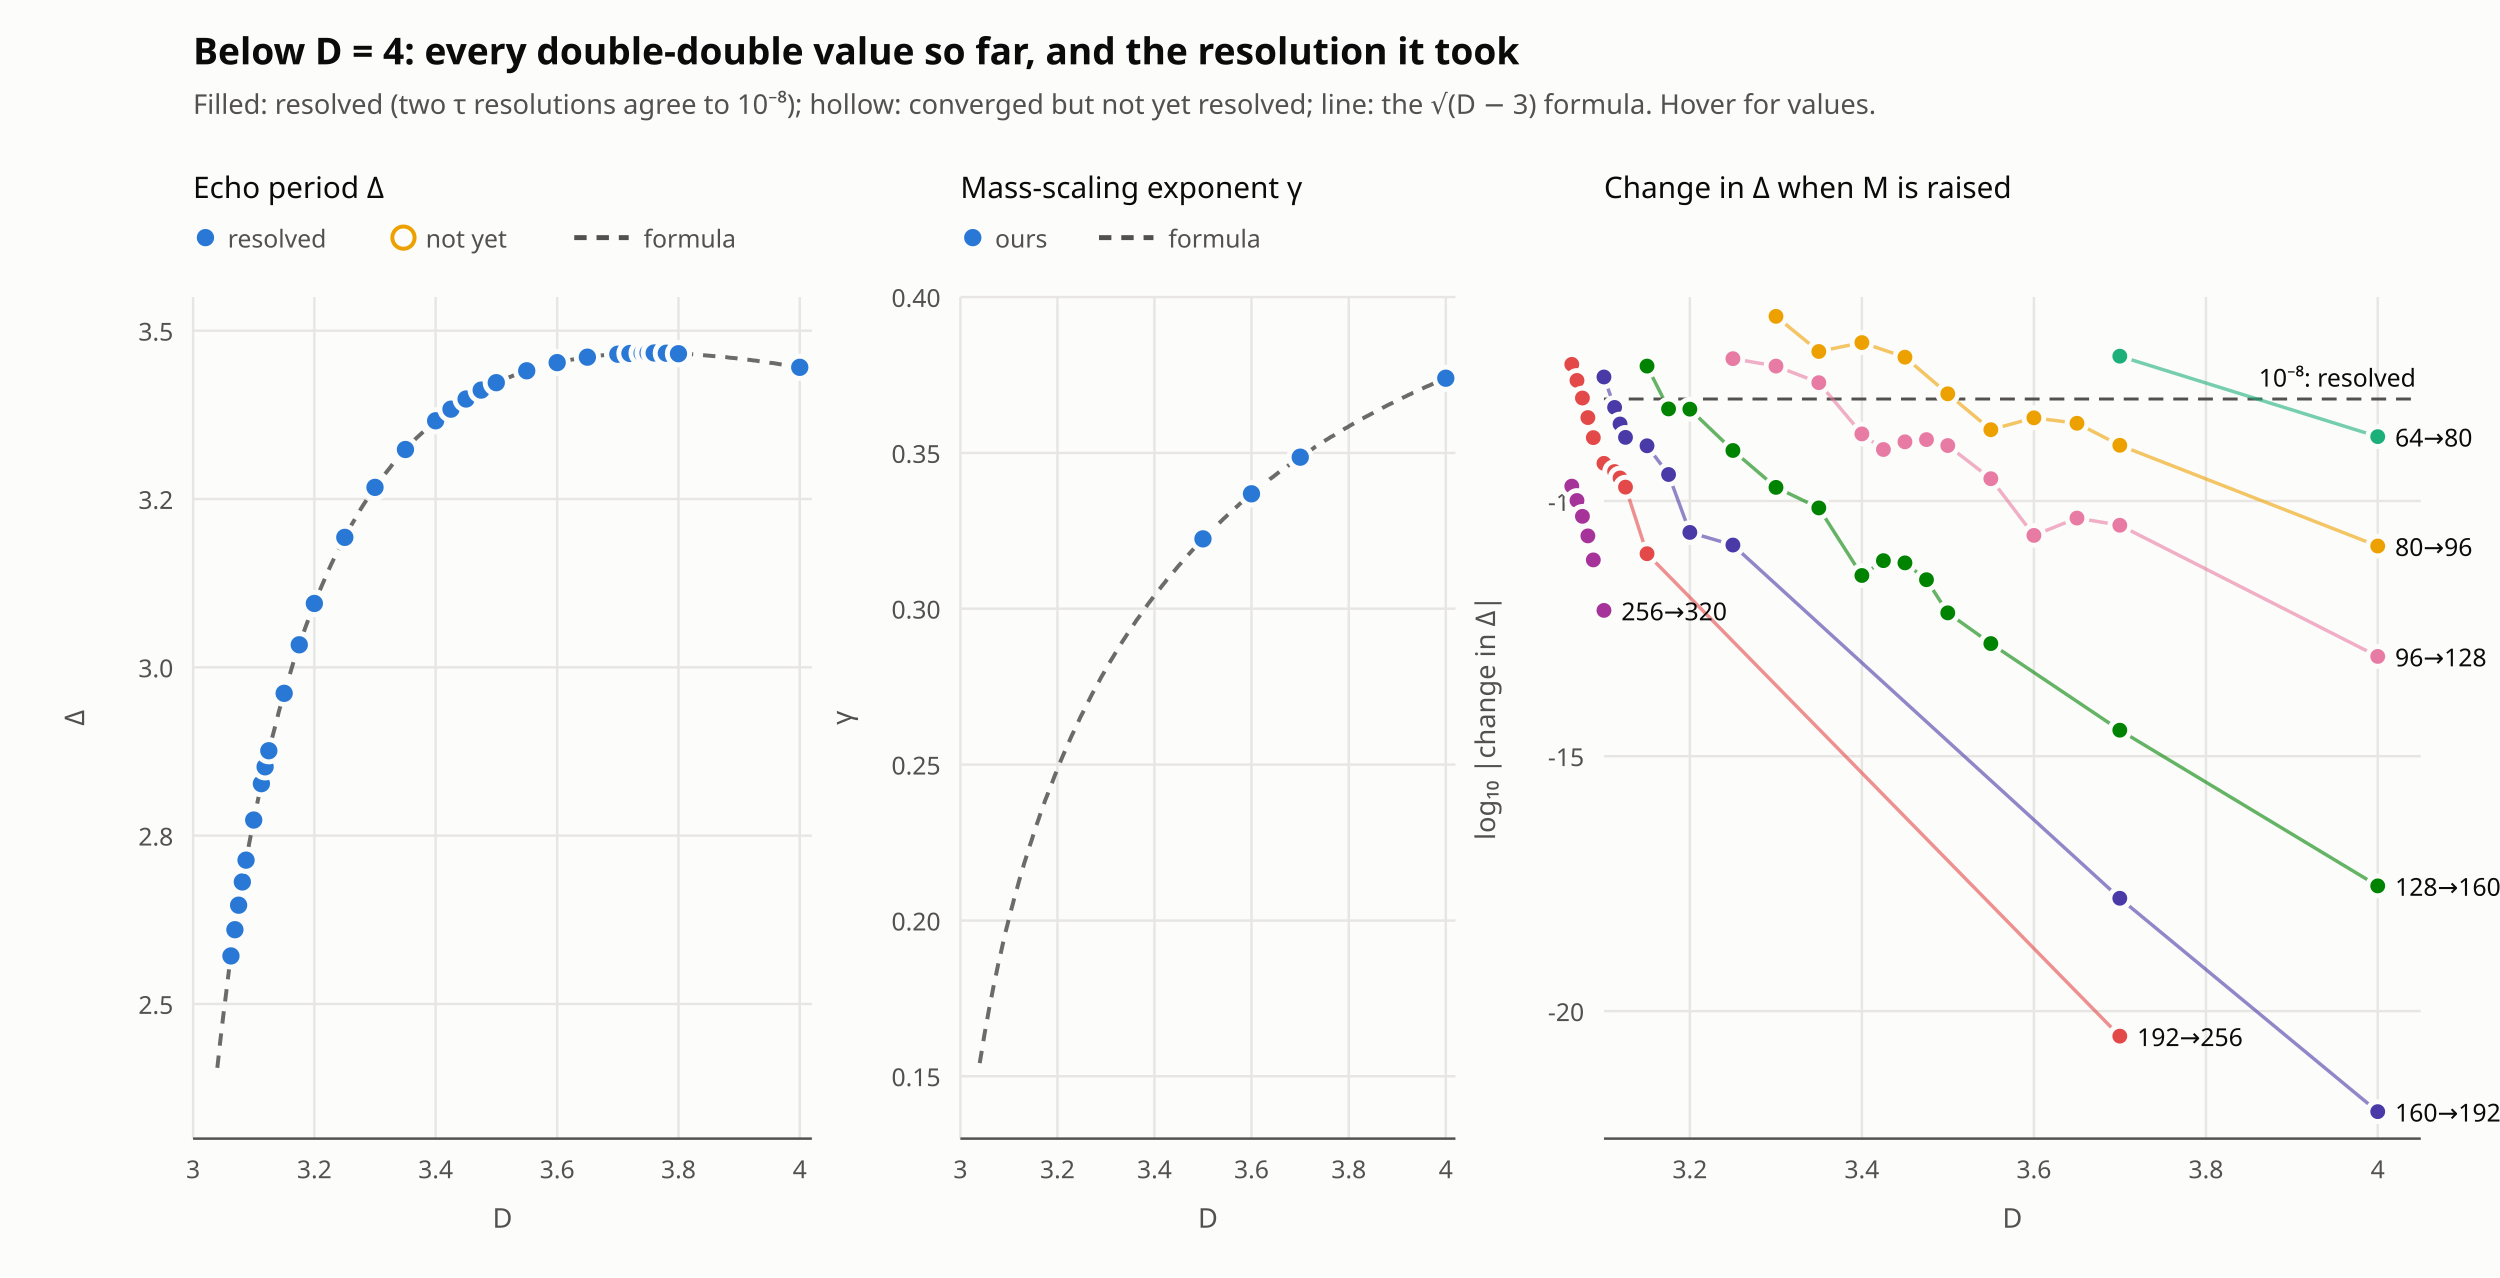
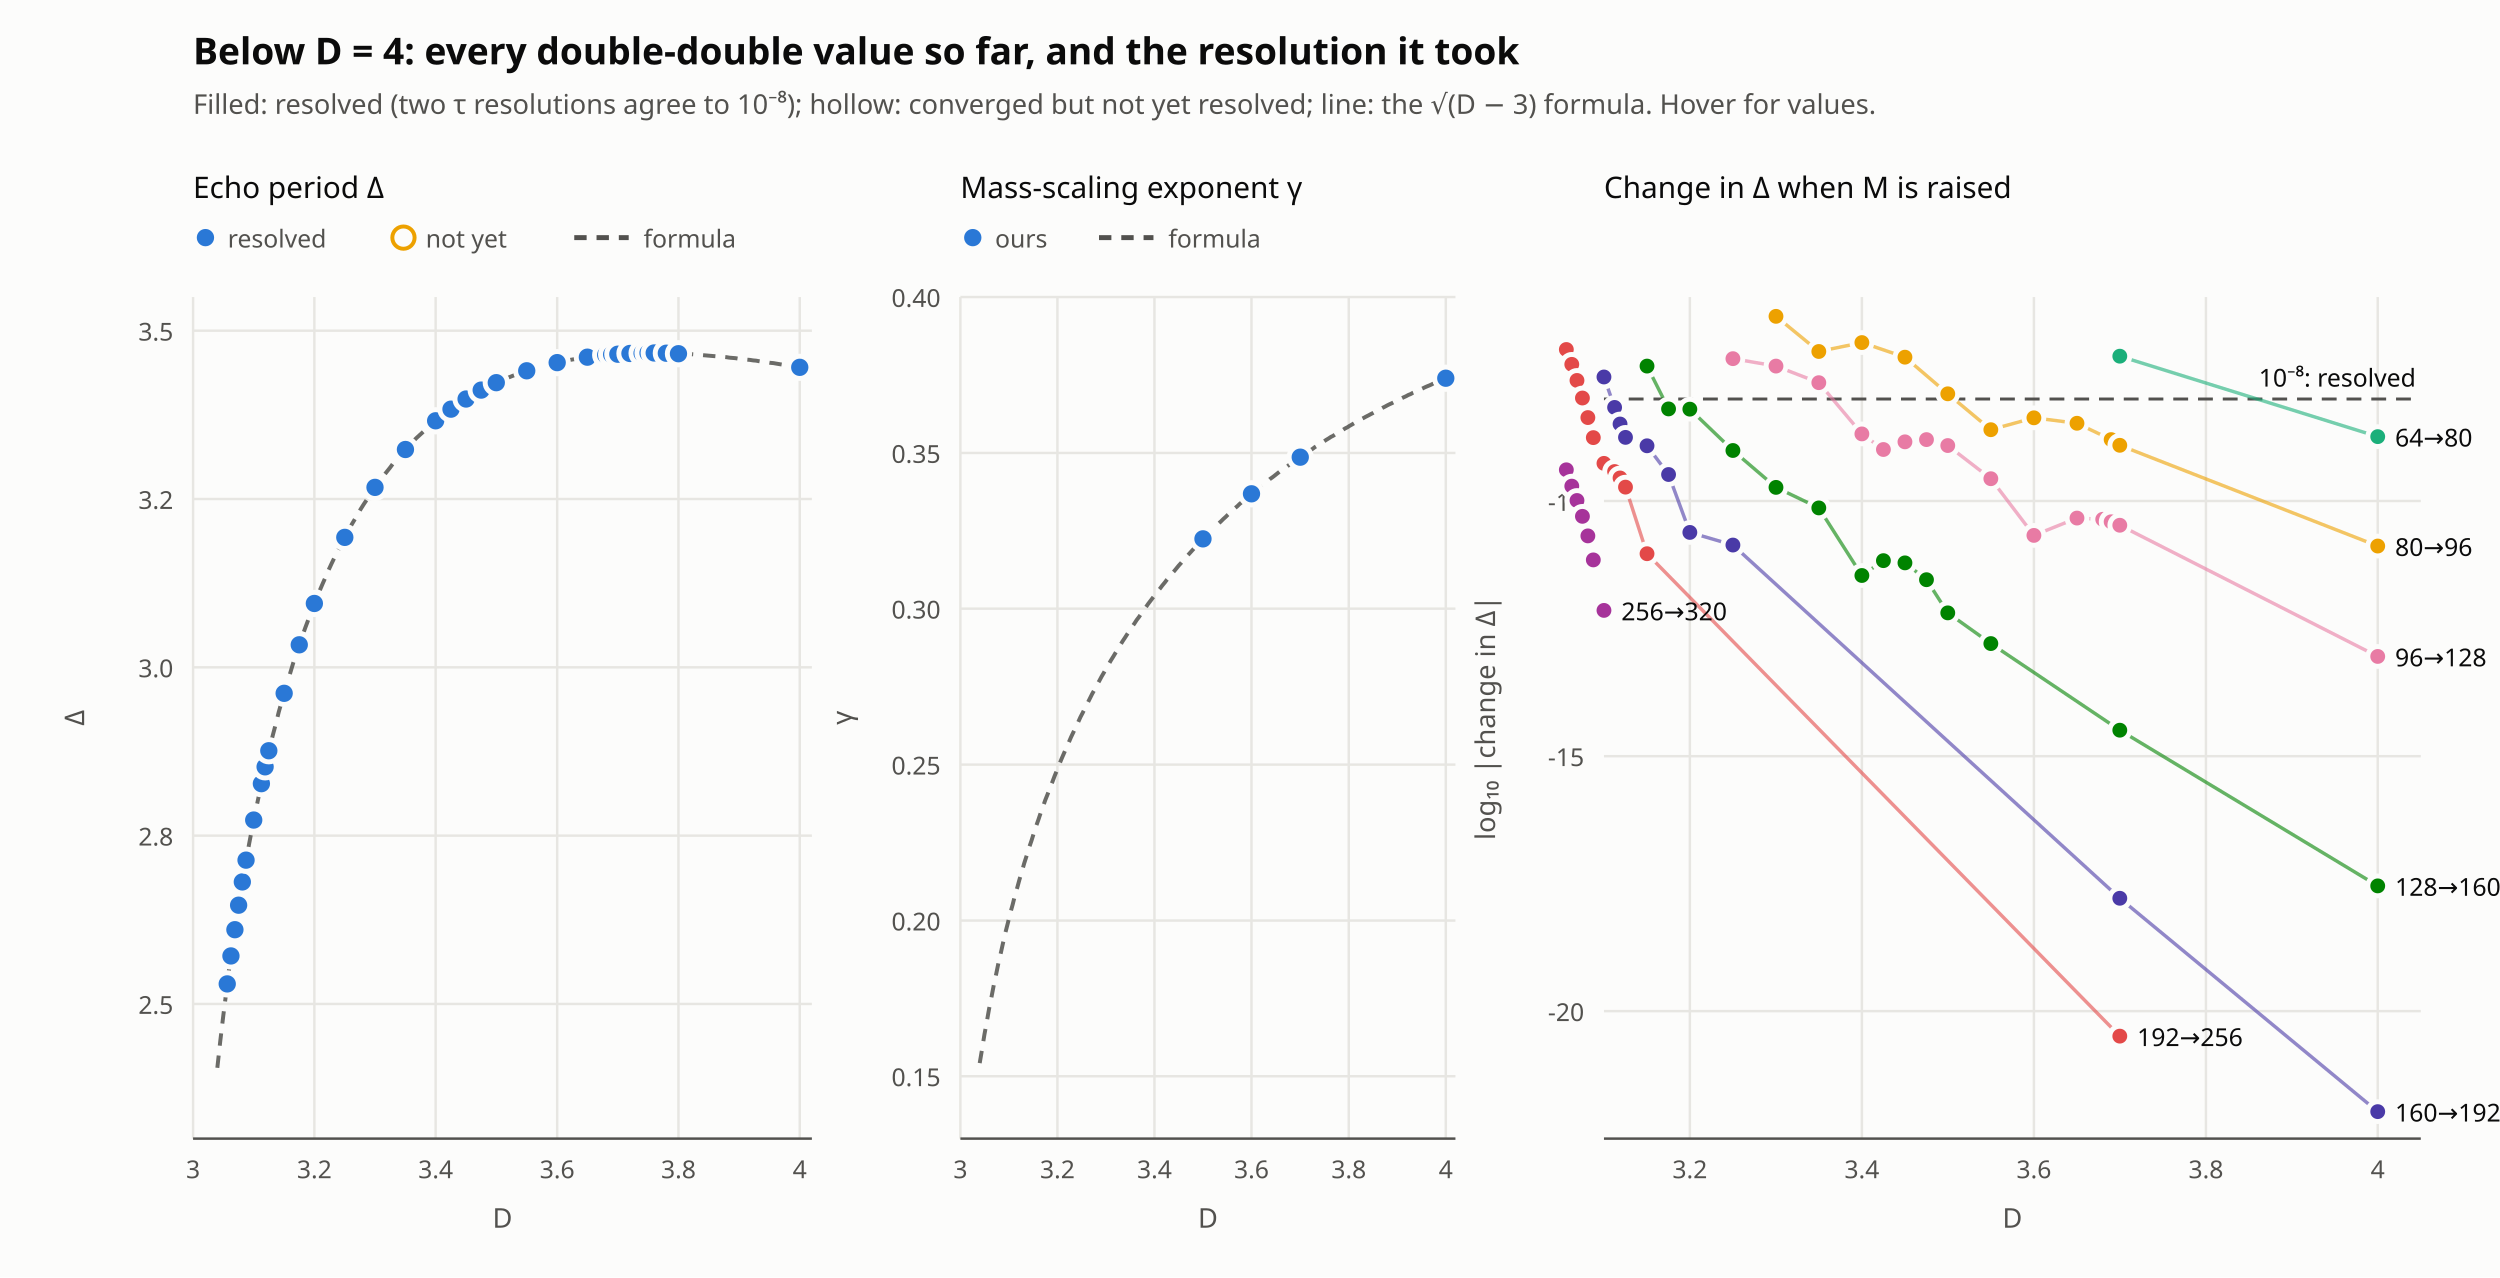
<svg xmlns="http://www.w3.org/2000/svg" width="1010" height="516" viewBox="0 0 1010 516" font-family="system-ui, sans-serif">
  <style>@media (prefers-color-scheme: dark){[fill="#fcfcfb"]{fill:#201f1d}[stroke="#fcfcfb"]{stroke:#201f1d}[fill="#0b0b0b"]{fill:#e8e6e3}[stroke="#0b0b0b"]{stroke:#e8e6e3}[fill="#52514e"]{fill:#a8a49d}[stroke="#52514e"]{stroke:#a8a49d}[fill="#e7e6e2"]{fill:#343230}[stroke="#e7e6e2"]{stroke:#343230}[fill="#efeeea"]{fill:#2a2927}[stroke="#efeeea"]{stroke:#2a2927}[fill="#eb6834"]{fill:#dd5c26}[stroke="#eb6834"]{stroke:#dd5c26}[fill="#7a7668"]{fill:#948e82}[stroke="#7a7668"]{stroke:#948e82}}</style>
  <rect width="1010" height="516" fill="#fcfcfb" />
  <text x="78.0" y="26.0" font-size="15" fill="#0b0b0b" text-anchor="start" font-weight="bold">Below D = 4: every double-double value so far, and the resolution it took</text>
  <text x="78.0" y="46.0" font-size="11" fill="#52514e" text-anchor="start" font-weight="normal">Filled: resolved (two τ resolutions agree to 10⁻⁸); hollow: converged but not yet resolved; line: the √(D − 3) formula. Hover for values.</text>
  <text x="78.0" y="80.0" font-size="12" fill="#0b0b0b" text-anchor="start" font-weight="normal">Echo period Δ</text>
  <line x1="78.0" y1="405.6" x2="328.0" y2="405.6" stroke="#e7e6e2" stroke-width="1" />
  <text x="70.0" y="409.6" font-size="10" fill="#52514e" text-anchor="end" font-weight="normal">2.5</text>
  <line x1="78.0" y1="337.6" x2="328.0" y2="337.6" stroke="#e7e6e2" stroke-width="1" />
  <text x="70.0" y="341.6" font-size="10" fill="#52514e" text-anchor="end" font-weight="normal">2.8</text>
  <line x1="78.0" y1="269.6" x2="328.0" y2="269.6" stroke="#e7e6e2" stroke-width="1" />
  <text x="70.0" y="273.6" font-size="10" fill="#52514e" text-anchor="end" font-weight="normal">3.0</text>
  <line x1="78.0" y1="201.6" x2="328.0" y2="201.6" stroke="#e7e6e2" stroke-width="1" />
  <text x="70.0" y="205.6" font-size="10" fill="#52514e" text-anchor="end" font-weight="normal">3.2</text>
  <line x1="78.0" y1="133.6" x2="328.0" y2="133.6" stroke="#e7e6e2" stroke-width="1" />
  <text x="70.0" y="137.6" font-size="10" fill="#52514e" text-anchor="end" font-weight="normal">3.5</text>
  <line x1="78.0" y1="120.0" x2="78.0" y2="460.0" stroke="#e7e6e2" stroke-width="1" />
  <text x="78.0" y="476.0" font-size="10" fill="#52514e" text-anchor="middle" font-weight="normal">3</text>
  <line x1="127.0" y1="120.0" x2="127.0" y2="460.0" stroke="#e7e6e2" stroke-width="1" />
  <text x="127.0" y="476.0" font-size="10" fill="#52514e" text-anchor="middle" font-weight="normal">3.2</text>
  <line x1="176.0" y1="120.0" x2="176.0" y2="460.0" stroke="#e7e6e2" stroke-width="1" />
  <text x="176.0" y="476.0" font-size="10" fill="#52514e" text-anchor="middle" font-weight="normal">3.4</text>
  <line x1="225.1" y1="120.0" x2="225.1" y2="460.0" stroke="#e7e6e2" stroke-width="1" />
  <text x="225.1" y="476.0" font-size="10" fill="#52514e" text-anchor="middle" font-weight="normal">3.6</text>
  <line x1="274.1" y1="120.0" x2="274.1" y2="460.0" stroke="#e7e6e2" stroke-width="1" />
  <text x="274.1" y="476.0" font-size="10" fill="#52514e" text-anchor="middle" font-weight="normal">3.8</text>
  <line x1="323.1" y1="120.0" x2="323.1" y2="460.0" stroke="#e7e6e2" stroke-width="1" />
  <text x="323.1" y="476.0" font-size="10" fill="#52514e" text-anchor="middle" font-weight="normal">4</text>
  <line x1="78.0" y1="460.0" x2="328.0" y2="460.0" stroke="#52514e" stroke-width="1" />
  <text x="203.0" y="496.0" font-size="11" fill="#52514e" text-anchor="middle" font-weight="normal">D</text>
  <text x="34.0" y="290.0" font-size="11" fill="#52514e" text-anchor="middle" transform="rotate(-90 34.0 290.0)">Δ</text>
  <path d="M87.8,431.4 L89.0,420.5 L90.2,410.4 L91.4,400.9 L92.5,391.9 L93.7,383.4 L94.9,375.3 L96.1,367.6 L97.3,360.2 L98.4,353.2 L99.6,346.5 L100.8,340.1 L102.0,333.9 L103.2,328.0 L104.4,322.3 L105.5,316.8 L106.7,311.5 L107.9,306.4 L109.1,301.5 L110.3,296.7 L111.5,292.2 L112.6,287.7 L113.8,283.5 L115.0,279.3 L116.2,275.3 L117.4,271.4 L118.5,267.7 L119.7,264.0 L120.9,260.5 L122.1,257.1 L123.3,253.7 L124.5,250.5 L125.6,247.4 L126.8,244.3 L128.0,241.4 L129.2,238.5 L130.4,235.7 L131.6,233.0 L132.7,230.4 L133.9,227.8 L135.1,225.3 L136.3,222.9 L137.5,220.5 L138.6,218.3 L139.8,216.0 L141.0,213.9 L142.2,211.7 L143.4,209.7 L144.6,207.7 L145.7,205.7 L146.9,203.8 L148.1,202.0 L149.3,200.2 L150.5,198.4 L151.7,196.7 L152.8,195.1 L154.0,193.5 L155.2,191.9 L156.4,190.4 L157.6,188.9 L158.7,187.4 L159.9,186.0 L161.1,184.6 L162.3,183.3 L163.5,182.0 L164.7,180.7 L165.8,179.4 L167.0,178.2 L168.2,177.0 L169.4,175.9 L170.6,174.8 L171.8,173.7 L172.9,172.6 L174.1,171.6 L175.3,170.6 L176.5,169.6 L177.7,168.7 L178.8,167.7 L180.0,166.8 L181.2,166.0 L182.4,165.1 L183.6,164.3 L184.8,163.5 L185.9,162.7 L187.1,161.9 L188.3,161.2 L189.5,160.4 L190.7,159.7 L191.9,159.1 L193.0,158.4 L194.2,157.7 L195.4,157.1 L196.6,156.5 L197.8,155.9 L198.9,155.3 L200.1,154.8 L201.3,154.3 L202.5,153.7 L203.7,153.2 L204.9,152.7 L206.0,152.3 L207.2,151.8 L208.4,151.3 L209.6,150.9 L210.8,150.5 L212.0,150.1 L213.1,149.7 L214.3,149.3 L215.5,149.0 L216.7,148.6 L217.9,148.3 L219.0,147.9 L220.2,147.6 L221.4,147.3 L222.6,147.0 L223.8,146.8 L225.0,146.5 L226.1,146.2 L227.3,146.0 L228.5,145.7 L229.7,145.5 L230.9,145.3 L232.1,145.1 L233.2,144.9 L234.4,144.7 L235.6,144.5 L236.8,144.4 L238.0,144.2 L239.1,144.0 L240.3,143.9 L241.5,143.8 L242.7,143.6 L243.9,143.5 L245.1,143.4 L246.2,143.3 L247.4,143.2 L248.6,143.1 L249.8,143.1 L251.0,143.0 L252.2,142.9 L253.3,142.9 L254.5,142.8 L255.7,142.8 L256.9,142.7 L258.1,142.7 L259.2,142.7 L260.4,142.7 L261.6,142.6 L262.8,142.6 L264.0,142.6 L265.2,142.6 L266.3,142.7 L267.5,142.7 L268.7,142.7 L269.9,142.7 L271.1,142.8 L272.3,142.8 L273.4,142.8 L274.6,142.9 L275.8,143.0 L277.0,143.0 L278.2,143.1 L279.3,143.1 L280.5,143.2 L281.7,143.3 L282.9,143.4 L284.1,143.5 L285.3,143.6 L286.4,143.7 L287.6,143.8 L288.8,143.9 L290.0,144.0 L291.2,144.1 L292.4,144.2 L293.5,144.3 L294.7,144.5 L295.9,144.6 L297.1,144.7 L298.3,144.9 L299.5,145.0 L300.6,145.1 L301.8,145.3 L303.0,145.4 L304.2,145.6 L305.4,145.7 L306.5,145.9 L307.7,146.1 L308.9,146.2 L310.1,146.4 L311.3,146.6 L312.5,146.7 L313.6,146.9 L314.8,147.1 L316.0,147.3 L317.2,147.5 L318.4,147.7 L319.6,147.8 L320.7,148.0 L321.9,148.2 L323.1,148.4" fill="none" stroke="#52514e" stroke-width="1.6" stroke-opacity="0.85" stroke-linejoin="round" stroke-dasharray="5 4" />
  <g>
+     <circle cx="91.8" cy="397.5" r="4.5" fill="#2a78d6" stroke="#fcfcfb" stroke-width="2" />
+   </g>
+   <g>
    <circle cx="93.3" cy="386.2" r="4.5" fill="#2a78d6" stroke="#fcfcfb" stroke-width="2" />
  </g>
  <g>
    <circle cx="94.9" cy="375.6" r="4.5" fill="#2a78d6" stroke="#fcfcfb" stroke-width="2" />
  </g>
  <g>
    <circle cx="96.4" cy="365.7" r="4.5" fill="#2a78d6" stroke="#fcfcfb" stroke-width="2" />
  </g>
  <g>
    <circle cx="97.9" cy="356.3" r="4.5" fill="#2a78d6" stroke="#fcfcfb" stroke-width="2" />
  </g>
  <g>
    <circle cx="99.4" cy="347.5" r="4.5" fill="#2a78d6" stroke="#fcfcfb" stroke-width="2" />
  </g>
  <g>
    <circle cx="102.5" cy="331.3" r="4.5" fill="#2a78d6" stroke="#fcfcfb" stroke-width="2" />
  </g>
  <g>
    <circle cx="105.6" cy="316.6" r="4.5" fill="#2a78d6" stroke="#fcfcfb" stroke-width="2" />
  </g>
  <g>
    <circle cx="107.1" cy="309.8" r="4.5" fill="#2a78d6" stroke="#fcfcfb" stroke-width="2" />
  </g>
  <g>
    <circle cx="108.6" cy="303.3" r="4.5" fill="#2a78d6" stroke="#fcfcfb" stroke-width="2" />
  </g>
  <g>
    <circle cx="114.8" cy="280.1" r="4.5" fill="#2a78d6" stroke="#fcfcfb" stroke-width="2" />
  </g>
  <g>
    <circle cx="120.9" cy="260.5" r="4.5" fill="#2a78d6" stroke="#fcfcfb" stroke-width="2" />
  </g>
  <g>
    <circle cx="127.0" cy="243.8" r="4.5" fill="#2a78d6" stroke="#fcfcfb" stroke-width="2" />
  </g>
  <g>
    <circle cx="139.3" cy="217.1" r="4.5" fill="#2a78d6" stroke="#fcfcfb" stroke-width="2" />
  </g>
  <g>
    <circle cx="151.5" cy="196.9" r="4.5" fill="#2a78d6" stroke="#fcfcfb" stroke-width="2" />
  </g>
  <g>
    <circle cx="163.8" cy="181.6" r="4.5" fill="#2a78d6" stroke="#fcfcfb" stroke-width="2" />
  </g>
  <g>
    <circle cx="176.0" cy="170.0" r="4.5" fill="#2a78d6" stroke="#fcfcfb" stroke-width="2" />
  </g>
  <g>
    <circle cx="182.2" cy="165.3" r="4.5" fill="#2a78d6" stroke="#fcfcfb" stroke-width="2" />
  </g>
  <g>
    <circle cx="188.3" cy="161.2" r="4.5" fill="#2a78d6" stroke="#fcfcfb" stroke-width="2" />
  </g>
  <g>
    <circle cx="194.4" cy="157.6" r="4.5" fill="#2a78d6" stroke="#fcfcfb" stroke-width="2" />
  </g>
  <g>
    <circle cx="200.5" cy="154.6" r="4.5" fill="#2a78d6" stroke="#fcfcfb" stroke-width="2" />
  </g>
  <g>
    <circle cx="212.8" cy="149.8" r="4.5" fill="#2a78d6" stroke="#fcfcfb" stroke-width="2" />
  </g>
  <g>
    <circle cx="225.1" cy="146.5" r="4.5" fill="#2a78d6" stroke="#fcfcfb" stroke-width="2" />
  </g>
  <g>
    <circle cx="237.3" cy="144.3" r="4.5" fill="#2a78d6" stroke="#fcfcfb" stroke-width="2" />
+   </g>
+   <g>
+     <circle cx="244.7" cy="143.4" r="4.5" fill="#2a78d6" stroke="#fcfcfb" stroke-width="2" />
+   </g>
+   <g>
+     <circle cx="247.1" cy="143.2" r="4.5" fill="#2a78d6" stroke="#fcfcfb" stroke-width="2" />
  </g>
  <g>
    <circle cx="249.6" cy="143.1" r="4.5" fill="#2a78d6" stroke="#fcfcfb" stroke-width="2" />
  </g>
  <g>
    <circle cx="254.5" cy="142.8" r="4.5" fill="#2a78d6" stroke="#fcfcfb" stroke-width="2" />
  </g>
  <g>
    <circle cx="259.4" cy="142.7" r="4.5" fill="#2a78d6" stroke="#fcfcfb" stroke-width="2" />
  </g>
  <g>
    <circle cx="261.8" cy="142.6" r="4.5" fill="#2a78d6" stroke="#fcfcfb" stroke-width="2" />
  </g>
  <g>
    <circle cx="264.3" cy="142.6" r="4.5" fill="#2a78d6" stroke="#fcfcfb" stroke-width="2" />
  </g>
  <g>
    <circle cx="269.2" cy="142.7" r="4.5" fill="#2a78d6" stroke="#fcfcfb" stroke-width="2" />
  </g>
  <g>
    <circle cx="274.1" cy="142.9" r="4.5" fill="#2a78d6" stroke="#fcfcfb" stroke-width="2" />
  </g>
  <g>
    <circle cx="323.1" cy="148.4" r="4.5" fill="#2a78d6" stroke="#fcfcfb" stroke-width="2" />
  </g>
  <g>
    <circle cx="83.0" cy="96.0" r="4.5" fill="#2a78d6" stroke="#fcfcfb" stroke-width="2" />
  </g>
  <text x="92.0" y="100.0" font-size="10" fill="#52514e" text-anchor="start" font-weight="normal">resolved</text>
  <g>
    <circle cx="163.0" cy="96.0" r="4.5" fill="#fcfcfb" stroke="#eda100" stroke-width="1.6" />
  </g>
  <text x="172.0" y="100.0" font-size="10" fill="#52514e" text-anchor="start" font-weight="normal">not yet</text>
  <line x1="232.0" y1="96.0" x2="254.0" y2="96.0" stroke="#52514e" stroke-width="2" stroke-dasharray="5 4" />
  <text x="260.0" y="100.0" font-size="10" fill="#52514e" text-anchor="start" font-weight="normal">formula</text>
  <text x="388.0" y="80.0" font-size="12" fill="#0b0b0b" text-anchor="start" font-weight="normal">Mass-scaling exponent γ</text>
  <line x1="388.0" y1="434.8" x2="588.0" y2="434.8" stroke="#e7e6e2" stroke-width="1" />
  <text x="380.0" y="438.8" font-size="10" fill="#52514e" text-anchor="end" font-weight="normal">0.15</text>
  <line x1="388.0" y1="371.9" x2="588.0" y2="371.9" stroke="#e7e6e2" stroke-width="1" />
  <text x="380.0" y="375.9" font-size="10" fill="#52514e" text-anchor="end" font-weight="normal">0.20</text>
  <line x1="388.0" y1="308.9" x2="588.0" y2="308.9" stroke="#e7e6e2" stroke-width="1" />
  <text x="380.0" y="312.9" font-size="10" fill="#52514e" text-anchor="end" font-weight="normal">0.25</text>
  <line x1="388.0" y1="245.9" x2="588.0" y2="245.9" stroke="#e7e6e2" stroke-width="1" />
  <text x="380.0" y="249.9" font-size="10" fill="#52514e" text-anchor="end" font-weight="normal">0.30</text>
  <line x1="388.0" y1="183.0" x2="588.0" y2="183.0" stroke="#e7e6e2" stroke-width="1" />
  <text x="380.0" y="187.0" font-size="10" fill="#52514e" text-anchor="end" font-weight="normal">0.35</text>
  <line x1="388.0" y1="120.0" x2="588.0" y2="120.0" stroke="#e7e6e2" stroke-width="1" />
  <text x="380.0" y="124.0" font-size="10" fill="#52514e" text-anchor="end" font-weight="normal">0.40</text>
  <line x1="388.0" y1="120.0" x2="388.0" y2="460.0" stroke="#e7e6e2" stroke-width="1" />
  <text x="388.0" y="476.0" font-size="10" fill="#52514e" text-anchor="middle" font-weight="normal">3</text>
  <line x1="427.2" y1="120.0" x2="427.2" y2="460.0" stroke="#e7e6e2" stroke-width="1" />
  <text x="427.2" y="476.0" font-size="10" fill="#52514e" text-anchor="middle" font-weight="normal">3.2</text>
  <line x1="466.4" y1="120.0" x2="466.4" y2="460.0" stroke="#e7e6e2" stroke-width="1" />
  <text x="466.4" y="476.0" font-size="10" fill="#52514e" text-anchor="middle" font-weight="normal">3.4</text>
  <line x1="505.6" y1="120.0" x2="505.6" y2="460.0" stroke="#e7e6e2" stroke-width="1" />
  <text x="505.6" y="476.0" font-size="10" fill="#52514e" text-anchor="middle" font-weight="normal">3.6</text>
  <line x1="544.9" y1="120.0" x2="544.9" y2="460.0" stroke="#e7e6e2" stroke-width="1" />
  <text x="544.9" y="476.0" font-size="10" fill="#52514e" text-anchor="middle" font-weight="normal">3.8</text>
  <line x1="584.1" y1="120.0" x2="584.1" y2="460.0" stroke="#e7e6e2" stroke-width="1" />
  <text x="584.1" y="476.0" font-size="10" fill="#52514e" text-anchor="middle" font-weight="normal">4</text>
  <line x1="388.0" y1="460.0" x2="588.0" y2="460.0" stroke="#52514e" stroke-width="1" />
  <text x="488.0" y="496.0" font-size="11" fill="#52514e" text-anchor="middle" font-weight="normal">D</text>
  <text x="344.0" y="290.0" font-size="11" fill="#52514e" text-anchor="middle" transform="rotate(-90 344.0 290.0)">γ</text>
  <path d="M395.8,429.5 L396.8,423.6 L397.7,418.0 L398.7,412.6 L399.6,407.5 L400.6,402.6 L401.5,397.9 L402.5,393.3 L403.4,388.9 L404.4,384.7 L405.3,380.6 L406.2,376.7 L407.2,372.8 L408.1,369.1 L409.1,365.5 L410.0,361.9 L411.0,358.5 L411.9,355.2 L412.9,351.9 L413.8,348.7 L414.8,345.6 L415.7,342.6 L416.7,339.7 L417.6,336.8 L418.5,334.0 L419.5,331.2 L420.4,328.5 L421.4,325.8 L422.3,323.2 L423.3,320.7 L424.2,318.2 L425.2,315.8 L426.1,313.4 L427.1,311.0 L428.0,308.7 L428.9,306.5 L429.9,304.2 L430.8,302.1 L431.8,299.9 L432.7,297.8 L433.7,295.7 L434.6,293.7 L435.6,291.7 L436.5,289.7 L437.5,287.8 L438.4,285.9 L439.4,284.0 L440.3,282.2 L441.2,280.4 L442.2,278.6 L443.1,276.8 L444.1,275.1 L445.0,273.4 L446.0,271.7 L446.9,270.0 L447.9,268.4 L448.8,266.8 L449.8,265.2 L450.7,263.7 L451.7,262.1 L452.6,260.6 L453.5,259.1 L454.5,257.6 L455.4,256.2 L456.4,254.7 L457.3,253.3 L458.3,251.9 L459.2,250.5 L460.2,249.2 L461.1,247.8 L462.1,246.5 L463.0,245.2 L463.9,243.9 L464.9,242.6 L465.8,241.4 L466.8,240.1 L467.7,238.9 L468.7,237.7 L469.6,236.5 L470.6,235.3 L471.5,234.1 L472.5,233.0 L473.4,231.8 L474.4,230.7 L475.3,229.6 L476.2,228.5 L477.2,227.4 L478.1,226.3 L479.1,225.2 L480.0,224.2 L481.0,223.1 L481.9,222.1 L482.9,221.1 L483.8,220.1 L484.8,219.1 L485.7,218.1 L486.7,217.1 L487.6,216.1 L488.5,215.2 L489.5,214.2 L490.4,213.3 L491.4,212.4 L492.3,211.5 L493.3,210.6 L494.2,209.7 L495.2,208.8 L496.1,207.9 L497.1,207.0 L498.0,206.2 L498.9,205.3 L499.9,204.5 L500.8,203.6 L501.8,202.8 L502.7,202.0 L503.7,201.2 L504.6,200.4 L505.6,199.6 L506.5,198.8 L507.5,198.0 L508.4,197.3 L509.4,196.5 L510.3,195.7 L511.2,195.0 L512.2,194.3 L513.1,193.5 L514.1,192.8 L515.0,192.1 L516.0,191.3 L516.9,190.6 L517.9,189.9 L518.8,189.2 L519.8,188.6 L520.7,187.9 L521.6,187.2 L522.6,186.5 L523.5,185.9 L524.5,185.2 L525.4,184.5 L526.4,183.9 L527.3,183.2 L528.3,182.6 L529.2,182.0 L530.2,181.4 L531.1,180.7 L532.1,180.1 L533.0,179.5 L533.9,178.9 L534.9,178.3 L535.8,177.7 L536.8,177.1 L537.7,176.5 L538.7,176.0 L539.6,175.4 L540.6,174.8 L541.5,174.2 L542.5,173.7 L543.4,173.1 L544.4,172.6 L545.3,172.0 L546.2,171.5 L547.2,170.9 L548.1,170.4 L549.1,169.9 L550.0,169.3 L551.0,168.8 L551.9,168.3 L552.9,167.8 L553.8,167.3 L554.8,166.8 L555.7,166.3 L556.6,165.8 L557.6,165.3 L558.5,164.8 L559.5,164.3 L560.4,163.8 L561.4,163.3 L562.3,162.9 L563.3,162.4 L564.2,161.9 L565.2,161.4 L566.1,161.0 L567.1,160.5 L568.0,160.1 L568.9,159.6 L569.9,159.2 L570.8,158.7 L571.8,158.3 L572.7,157.8 L573.7,157.4 L574.6,157.0 L575.6,156.5 L576.5,156.1 L577.5,155.7 L578.4,155.3 L579.3,154.8 L580.3,154.4 L581.2,154.0 L582.2,153.6 L583.1,153.2 L584.1,152.8" fill="none" stroke="#52514e" stroke-width="1.6" stroke-opacity="0.85" stroke-linejoin="round" stroke-dasharray="5 4" />
  <g>
    <circle cx="486.0" cy="217.7" r="4.5" fill="#2a78d6" stroke="#fcfcfb" stroke-width="2" />
  </g>
  <g>
    <circle cx="505.6" cy="199.5" r="4.5" fill="#2a78d6" stroke="#fcfcfb" stroke-width="2" />
  </g>
  <g>
    <circle cx="525.3" cy="184.7" r="4.5" fill="#2a78d6" stroke="#fcfcfb" stroke-width="2" />
  </g>
  <g>
    <circle cx="584.1" cy="152.8" r="4.5" fill="#2a78d6" stroke="#fcfcfb" stroke-width="2" />
  </g>
  <g>
    <circle cx="393.0" cy="96.0" r="4.5" fill="#2a78d6" stroke="#fcfcfb" stroke-width="2" />
  </g>
  <text x="402.0" y="100.0" font-size="10" fill="#52514e" text-anchor="start" font-weight="normal">ours</text>
  <line x1="444.0" y1="96.0" x2="466.0" y2="96.0" stroke="#52514e" stroke-width="2" stroke-dasharray="5 4" />
  <text x="472.0" y="100.0" font-size="10" fill="#52514e" text-anchor="start" font-weight="normal">formula</text>
  <text x="648.0" y="80.0" font-size="12" fill="#0b0b0b" text-anchor="start" font-weight="normal">Change in Δ when M is raised</text>
  <line x1="648.0" y1="408.5" x2="978.0" y2="408.5" stroke="#e7e6e2" stroke-width="1" />
  <text x="640.0" y="412.5" font-size="10" fill="#52514e" text-anchor="end" font-weight="normal">-20</text>
  <line x1="648.0" y1="305.5" x2="978.0" y2="305.5" stroke="#e7e6e2" stroke-width="1" />
  <text x="640.0" y="309.5" font-size="10" fill="#52514e" text-anchor="end" font-weight="normal">-15</text>
  <line x1="648.0" y1="202.4" x2="978.0" y2="202.4" stroke="#e7e6e2" stroke-width="1" />
  <text x="640.0" y="206.4" font-size="10" fill="#52514e" text-anchor="end" font-weight="normal">-10</text>
  <line x1="682.7" y1="120.0" x2="682.7" y2="460.0" stroke="#e7e6e2" stroke-width="1" />
  <text x="682.7" y="476.0" font-size="10" fill="#52514e" text-anchor="middle" font-weight="normal">3.2</text>
  <line x1="752.2" y1="120.0" x2="752.2" y2="460.0" stroke="#e7e6e2" stroke-width="1" />
  <text x="752.2" y="476.0" font-size="10" fill="#52514e" text-anchor="middle" font-weight="normal">3.4</text>
  <line x1="821.7" y1="120.0" x2="821.7" y2="460.0" stroke="#e7e6e2" stroke-width="1" />
  <text x="821.7" y="476.0" font-size="10" fill="#52514e" text-anchor="middle" font-weight="normal">3.6</text>
  <line x1="891.2" y1="120.0" x2="891.2" y2="460.0" stroke="#e7e6e2" stroke-width="1" />
  <text x="891.2" y="476.0" font-size="10" fill="#52514e" text-anchor="middle" font-weight="normal">3.8</text>
  <line x1="960.6" y1="120.0" x2="960.6" y2="460.0" stroke="#e7e6e2" stroke-width="1" />
  <text x="960.6" y="476.0" font-size="10" fill="#52514e" text-anchor="middle" font-weight="normal">4</text>
  <line x1="648.0" y1="460.0" x2="978.0" y2="460.0" stroke="#52514e" stroke-width="1" />
  <text x="813.0" y="496.0" font-size="11" fill="#52514e" text-anchor="middle" font-weight="normal">D</text>
  <text x="604.0" y="290.0" font-size="11" fill="#52514e" text-anchor="middle" transform="rotate(-90 604.0 290.0)">log₁₀ |change in Δ|</text>
  <line x1="648.0" y1="161.2" x2="978.0" y2="161.2" stroke="#52514e" stroke-width="1.2" stroke-dasharray="6 4" />
  <text x="976.0" y="156.2" font-size="10" fill="#0b0b0b" text-anchor="end" font-weight="normal">10⁻⁸: resolved</text>
  <path d="M856.4,143.9 L960.6,176.4" fill="none" stroke="#1baf7a" stroke-width="1.4" stroke-opacity="0.6" stroke-linejoin="round" />
  <g>
    <circle cx="856.4" cy="143.9" r="4" fill="#1baf7a" stroke="#fcfcfb" stroke-width="2" />
  </g>
  <g>
    <circle cx="960.6" cy="176.4" r="4" fill="#1baf7a" stroke="#fcfcfb" stroke-width="2" />
  </g>
  <text x="967.6" y="180.4" font-size="10" fill="#0b0b0b" text-anchor="start" font-weight="normal">64→80</text>
-   <path d="M717.5,127.8 L734.8,142.0 L752.2,138.4 L769.6,144.3 L786.9,159.1 L804.3,173.6 L821.7,168.8 L839.1,171.0 L856.4,179.9 L960.6,220.6" fill="none" stroke="#eda100" stroke-width="1.4" stroke-opacity="0.6" stroke-linejoin="round" />
+   <path d="M717.5,127.8 L734.8,142.0 L752.2,138.4 L769.6,144.3 L786.9,159.1 L804.3,173.6 L821.7,168.8 L839.1,171.0 L852.9,177.6 L856.4,179.9 L960.6,220.6" fill="none" stroke="#eda100" stroke-width="1.4" stroke-opacity="0.6" stroke-linejoin="round" />
  <g>
    <circle cx="717.5" cy="127.8" r="4" fill="#eda100" stroke="#fcfcfb" stroke-width="2" />
  </g>
  <g>
    <circle cx="734.8" cy="142.0" r="4" fill="#eda100" stroke="#fcfcfb" stroke-width="2" />
  </g>
  <g>
    <circle cx="752.2" cy="138.4" r="4" fill="#eda100" stroke="#fcfcfb" stroke-width="2" />
  </g>
  <g>
    <circle cx="769.6" cy="144.3" r="4" fill="#eda100" stroke="#fcfcfb" stroke-width="2" />
  </g>
  <g>
    <circle cx="786.9" cy="159.1" r="4" fill="#eda100" stroke="#fcfcfb" stroke-width="2" />
  </g>
  <g>
    <circle cx="804.3" cy="173.6" r="4" fill="#eda100" stroke="#fcfcfb" stroke-width="2" />
  </g>
  <g>
    <circle cx="821.7" cy="168.8" r="4" fill="#eda100" stroke="#fcfcfb" stroke-width="2" />
  </g>
  <g>
    <circle cx="839.1" cy="171.0" r="4" fill="#eda100" stroke="#fcfcfb" stroke-width="2" />
  </g>
  <g>
+     <circle cx="852.9" cy="177.6" r="4" fill="#eda100" stroke="#fcfcfb" stroke-width="2" />
+   </g>
+   <g>
    <circle cx="856.4" cy="179.9" r="4" fill="#eda100" stroke="#fcfcfb" stroke-width="2" />
  </g>
  <g>
    <circle cx="960.6" cy="220.6" r="4" fill="#eda100" stroke="#fcfcfb" stroke-width="2" />
  </g>
  <text x="967.6" y="224.6" font-size="10" fill="#0b0b0b" text-anchor="start" font-weight="normal">80→96</text>
-   <path d="M700.1,144.9 L717.5,147.9 L734.8,154.6 L752.2,175.3 L760.9,181.6 L769.6,178.5 L778.3,177.6 L786.9,180.0 L804.3,193.4 L821.7,216.3 L839.1,209.3 L856.4,212.2 L960.6,265.2" fill="none" stroke="#e87ba4" stroke-width="1.4" stroke-opacity="0.6" stroke-linejoin="round" />
+   <path d="M700.1,144.9 L717.5,147.9 L734.8,154.6 L752.2,175.3 L760.9,181.6 L769.6,178.5 L778.3,177.6 L786.9,180.0 L804.3,193.4 L821.7,216.3 L839.1,209.3 L849.5,209.8 L852.9,210.8 L856.4,212.2 L960.6,265.2" fill="none" stroke="#e87ba4" stroke-width="1.4" stroke-opacity="0.6" stroke-linejoin="round" />
  <g>
    <circle cx="700.1" cy="144.9" r="4" fill="#e87ba4" stroke="#fcfcfb" stroke-width="2" />
  </g>
  <g>
    <circle cx="717.5" cy="147.9" r="4" fill="#e87ba4" stroke="#fcfcfb" stroke-width="2" />
  </g>
  <g>
    <circle cx="734.8" cy="154.6" r="4" fill="#e87ba4" stroke="#fcfcfb" stroke-width="2" />
  </g>
  <g>
    <circle cx="752.2" cy="175.3" r="4" fill="#e87ba4" stroke="#fcfcfb" stroke-width="2" />
  </g>
  <g>
    <circle cx="760.9" cy="181.6" r="4" fill="#e87ba4" stroke="#fcfcfb" stroke-width="2" />
  </g>
  <g>
    <circle cx="769.6" cy="178.5" r="4" fill="#e87ba4" stroke="#fcfcfb" stroke-width="2" />
  </g>
  <g>
    <circle cx="778.3" cy="177.6" r="4" fill="#e87ba4" stroke="#fcfcfb" stroke-width="2" />
  </g>
  <g>
    <circle cx="786.9" cy="180.0" r="4" fill="#e87ba4" stroke="#fcfcfb" stroke-width="2" />
  </g>
  <g>
    <circle cx="804.3" cy="193.4" r="4" fill="#e87ba4" stroke="#fcfcfb" stroke-width="2" />
  </g>
  <g>
    <circle cx="821.7" cy="216.3" r="4" fill="#e87ba4" stroke="#fcfcfb" stroke-width="2" />
  </g>
  <g>
    <circle cx="839.1" cy="209.3" r="4" fill="#e87ba4" stroke="#fcfcfb" stroke-width="2" />
+   </g>
+   <g>
+     <circle cx="849.5" cy="209.8" r="4" fill="#e87ba4" stroke="#fcfcfb" stroke-width="2" />
+   </g>
+   <g>
+     <circle cx="852.9" cy="210.8" r="4" fill="#e87ba4" stroke="#fcfcfb" stroke-width="2" />
  </g>
  <g>
    <circle cx="856.4" cy="212.2" r="4" fill="#e87ba4" stroke="#fcfcfb" stroke-width="2" />
  </g>
  <g>
    <circle cx="960.6" cy="265.2" r="4" fill="#e87ba4" stroke="#fcfcfb" stroke-width="2" />
  </g>
  <text x="967.6" y="269.2" font-size="10" fill="#0b0b0b" text-anchor="start" font-weight="normal">96→128</text>
  <path d="M665.4,147.9 L674.1,165.2 L682.7,165.3 L700.1,182.0 L717.5,196.9 L734.8,205.2 L752.2,232.5 L760.9,226.5 L769.6,227.4 L778.3,234.2 L786.9,247.6 L804.3,260.0 L856.4,295.0 L960.6,357.9" fill="none" stroke="#008300" stroke-width="1.4" stroke-opacity="0.6" stroke-linejoin="round" />
  <g>
    <circle cx="665.4" cy="147.9" r="4" fill="#008300" stroke="#fcfcfb" stroke-width="2" />
  </g>
  <g>
    <circle cx="674.1" cy="165.2" r="4" fill="#008300" stroke="#fcfcfb" stroke-width="2" />
  </g>
  <g>
    <circle cx="682.7" cy="165.3" r="4" fill="#008300" stroke="#fcfcfb" stroke-width="2" />
  </g>
  <g>
    <circle cx="700.1" cy="182.0" r="4" fill="#008300" stroke="#fcfcfb" stroke-width="2" />
  </g>
  <g>
    <circle cx="717.5" cy="196.9" r="4" fill="#008300" stroke="#fcfcfb" stroke-width="2" />
  </g>
  <g>
    <circle cx="734.8" cy="205.2" r="4" fill="#008300" stroke="#fcfcfb" stroke-width="2" />
  </g>
  <g>
    <circle cx="752.2" cy="232.5" r="4" fill="#008300" stroke="#fcfcfb" stroke-width="2" />
  </g>
  <g>
    <circle cx="760.9" cy="226.5" r="4" fill="#008300" stroke="#fcfcfb" stroke-width="2" />
  </g>
  <g>
    <circle cx="769.6" cy="227.4" r="4" fill="#008300" stroke="#fcfcfb" stroke-width="2" />
  </g>
  <g>
    <circle cx="778.3" cy="234.2" r="4" fill="#008300" stroke="#fcfcfb" stroke-width="2" />
  </g>
  <g>
    <circle cx="786.9" cy="247.6" r="4" fill="#008300" stroke="#fcfcfb" stroke-width="2" />
  </g>
  <g>
    <circle cx="804.3" cy="260.0" r="4" fill="#008300" stroke="#fcfcfb" stroke-width="2" />
  </g>
  <g>
    <circle cx="856.4" cy="295.0" r="4" fill="#008300" stroke="#fcfcfb" stroke-width="2" />
  </g>
  <g>
    <circle cx="960.6" cy="357.9" r="4" fill="#008300" stroke="#fcfcfb" stroke-width="2" />
  </g>
  <text x="967.6" y="361.9" font-size="10" fill="#0b0b0b" text-anchor="start" font-weight="normal">128→160</text>
  <path d="M648.0,152.3 L652.3,164.6 L654.5,171.3 L656.7,176.7 L665.4,180.1 L674.1,191.7 L682.7,215.1 L700.1,220.2 L856.4,362.9 L960.6,449.1" fill="none" stroke="#4a3aa7" stroke-width="1.4" stroke-opacity="0.6" stroke-linejoin="round" />
  <g>
    <circle cx="648.0" cy="152.3" r="4" fill="#4a3aa7" stroke="#fcfcfb" stroke-width="2" />
  </g>
  <g>
    <circle cx="652.3" cy="164.6" r="4" fill="#4a3aa7" stroke="#fcfcfb" stroke-width="2" />
  </g>
  <g>
    <circle cx="654.5" cy="171.3" r="4" fill="#4a3aa7" stroke="#fcfcfb" stroke-width="2" />
  </g>
  <g>
    <circle cx="656.7" cy="176.7" r="4" fill="#4a3aa7" stroke="#fcfcfb" stroke-width="2" />
  </g>
  <g>
    <circle cx="665.4" cy="180.1" r="4" fill="#4a3aa7" stroke="#fcfcfb" stroke-width="2" />
  </g>
  <g>
    <circle cx="674.1" cy="191.7" r="4" fill="#4a3aa7" stroke="#fcfcfb" stroke-width="2" />
  </g>
  <g>
    <circle cx="682.7" cy="215.1" r="4" fill="#4a3aa7" stroke="#fcfcfb" stroke-width="2" />
  </g>
  <g>
    <circle cx="700.1" cy="220.2" r="4" fill="#4a3aa7" stroke="#fcfcfb" stroke-width="2" />
  </g>
  <g>
    <circle cx="856.4" cy="362.9" r="4" fill="#4a3aa7" stroke="#fcfcfb" stroke-width="2" />
  </g>
  <g>
    <circle cx="960.6" cy="449.1" r="4" fill="#4a3aa7" stroke="#fcfcfb" stroke-width="2" />
  </g>
  <text x="967.6" y="453.1" font-size="10" fill="#0b0b0b" text-anchor="start" font-weight="normal">160→192</text>
  <path d="M648.0,187.2 L652.3,190.5 L654.5,193.1 L656.7,196.8 L665.4,223.7 L856.4,418.6" fill="none" stroke="#e34948" stroke-width="1.4" stroke-opacity="0.6" stroke-linejoin="round" />
  <g>
+     <circle cx="632.8" cy="141.2" r="4" fill="#e34948" stroke="#fcfcfb" stroke-width="2" />
+   </g>
+   <g>
    <circle cx="635.0" cy="147.2" r="4" fill="#e34948" stroke="#fcfcfb" stroke-width="2" />
  </g>
  <g>
    <circle cx="637.1" cy="153.7" r="4" fill="#e34948" stroke="#fcfcfb" stroke-width="2" />
  </g>
  <g>
    <circle cx="639.3" cy="160.8" r="4" fill="#e34948" stroke="#fcfcfb" stroke-width="2" />
  </g>
  <g>
    <circle cx="641.5" cy="168.7" r="4" fill="#e34948" stroke="#fcfcfb" stroke-width="2" />
  </g>
  <g>
    <circle cx="643.7" cy="176.8" r="4" fill="#e34948" stroke="#fcfcfb" stroke-width="2" />
  </g>
  <g>
    <circle cx="648.0" cy="187.2" r="4" fill="#e34948" stroke="#fcfcfb" stroke-width="2" />
  </g>
  <g>
    <circle cx="652.3" cy="190.5" r="4" fill="#e34948" stroke="#fcfcfb" stroke-width="2" />
  </g>
  <g>
    <circle cx="654.5" cy="193.1" r="4" fill="#e34948" stroke="#fcfcfb" stroke-width="2" />
  </g>
  <g>
    <circle cx="656.7" cy="196.8" r="4" fill="#e34948" stroke="#fcfcfb" stroke-width="2" />
  </g>
  <g>
    <circle cx="665.4" cy="223.7" r="4" fill="#e34948" stroke="#fcfcfb" stroke-width="2" />
  </g>
  <g>
    <circle cx="856.4" cy="418.6" r="4" fill="#e34948" stroke="#fcfcfb" stroke-width="2" />
  </g>
  <text x="863.4" y="422.6" font-size="10" fill="#0b0b0b" text-anchor="start" font-weight="normal">192→256</text>
+   <g>
+     <circle cx="632.8" cy="189.8" r="4" fill="#a6339a" stroke="#fcfcfb" stroke-width="2" />
+   </g>
  <g>
    <circle cx="635.0" cy="196.4" r="4" fill="#a6339a" stroke="#fcfcfb" stroke-width="2" />
  </g>
  <g>
    <circle cx="637.1" cy="202.2" r="4" fill="#a6339a" stroke="#fcfcfb" stroke-width="2" />
  </g>
  <g>
    <circle cx="639.3" cy="208.6" r="4" fill="#a6339a" stroke="#fcfcfb" stroke-width="2" />
  </g>
  <g>
    <circle cx="641.5" cy="216.5" r="4" fill="#a6339a" stroke="#fcfcfb" stroke-width="2" />
  </g>
  <g>
    <circle cx="643.7" cy="226.2" r="4" fill="#a6339a" stroke="#fcfcfb" stroke-width="2" />
  </g>
  <g>
    <circle cx="648.0" cy="246.6" r="4" fill="#a6339a" stroke="#fcfcfb" stroke-width="2" />
  </g>
  <text x="655.0" y="250.6" font-size="10" fill="#0b0b0b" text-anchor="start" font-weight="normal">256→320</text>
</svg>
